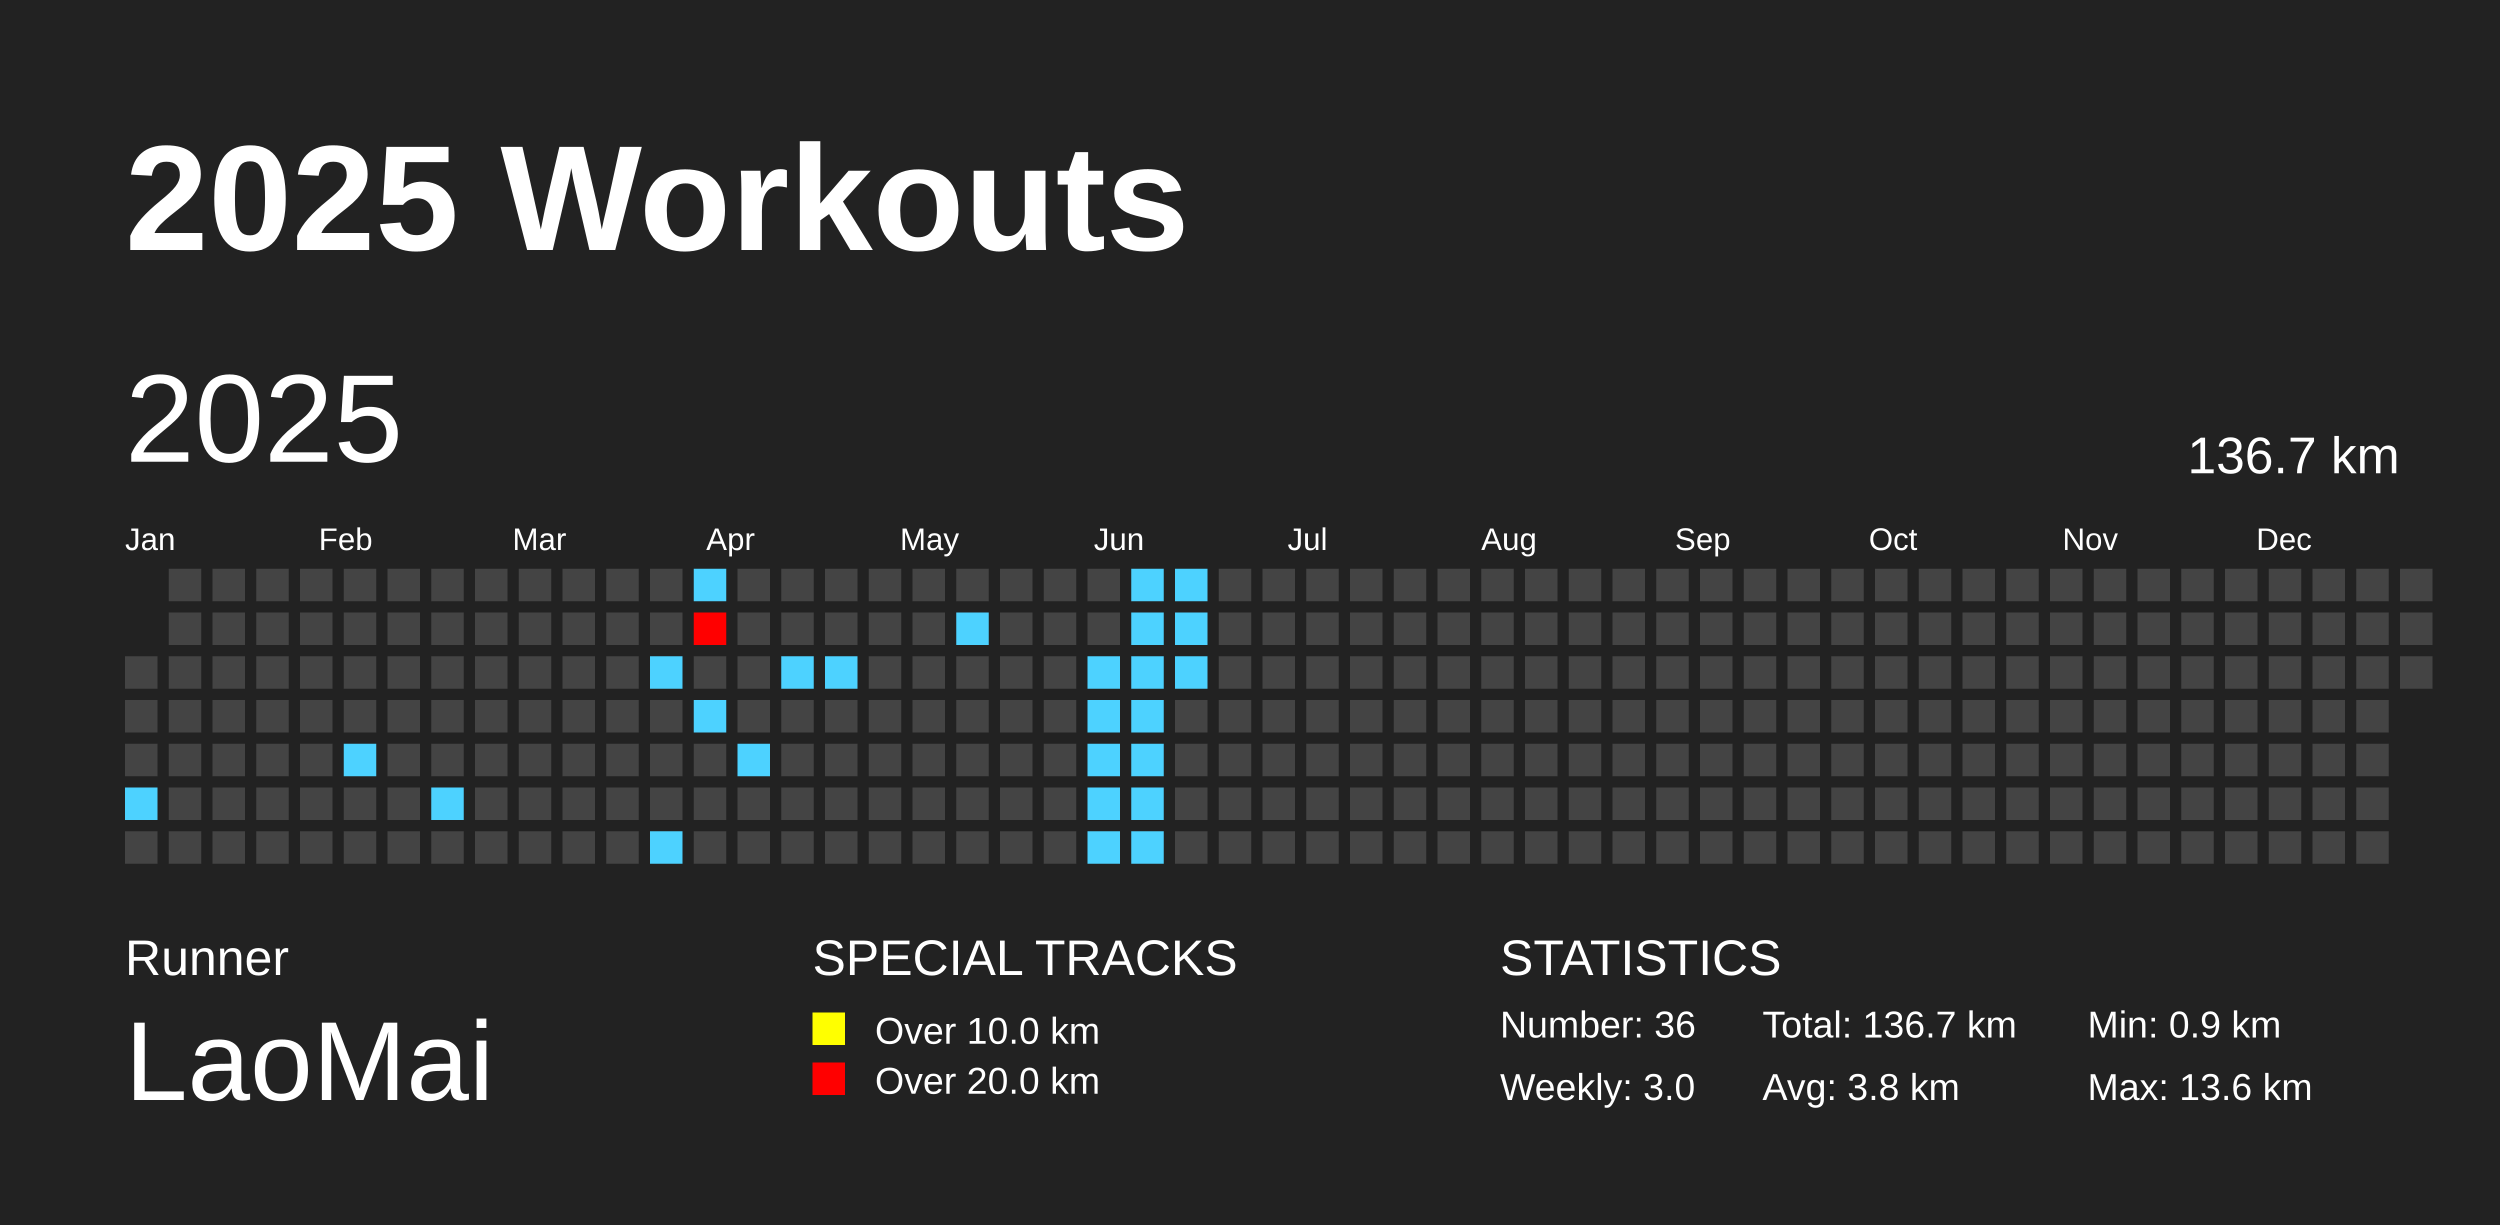
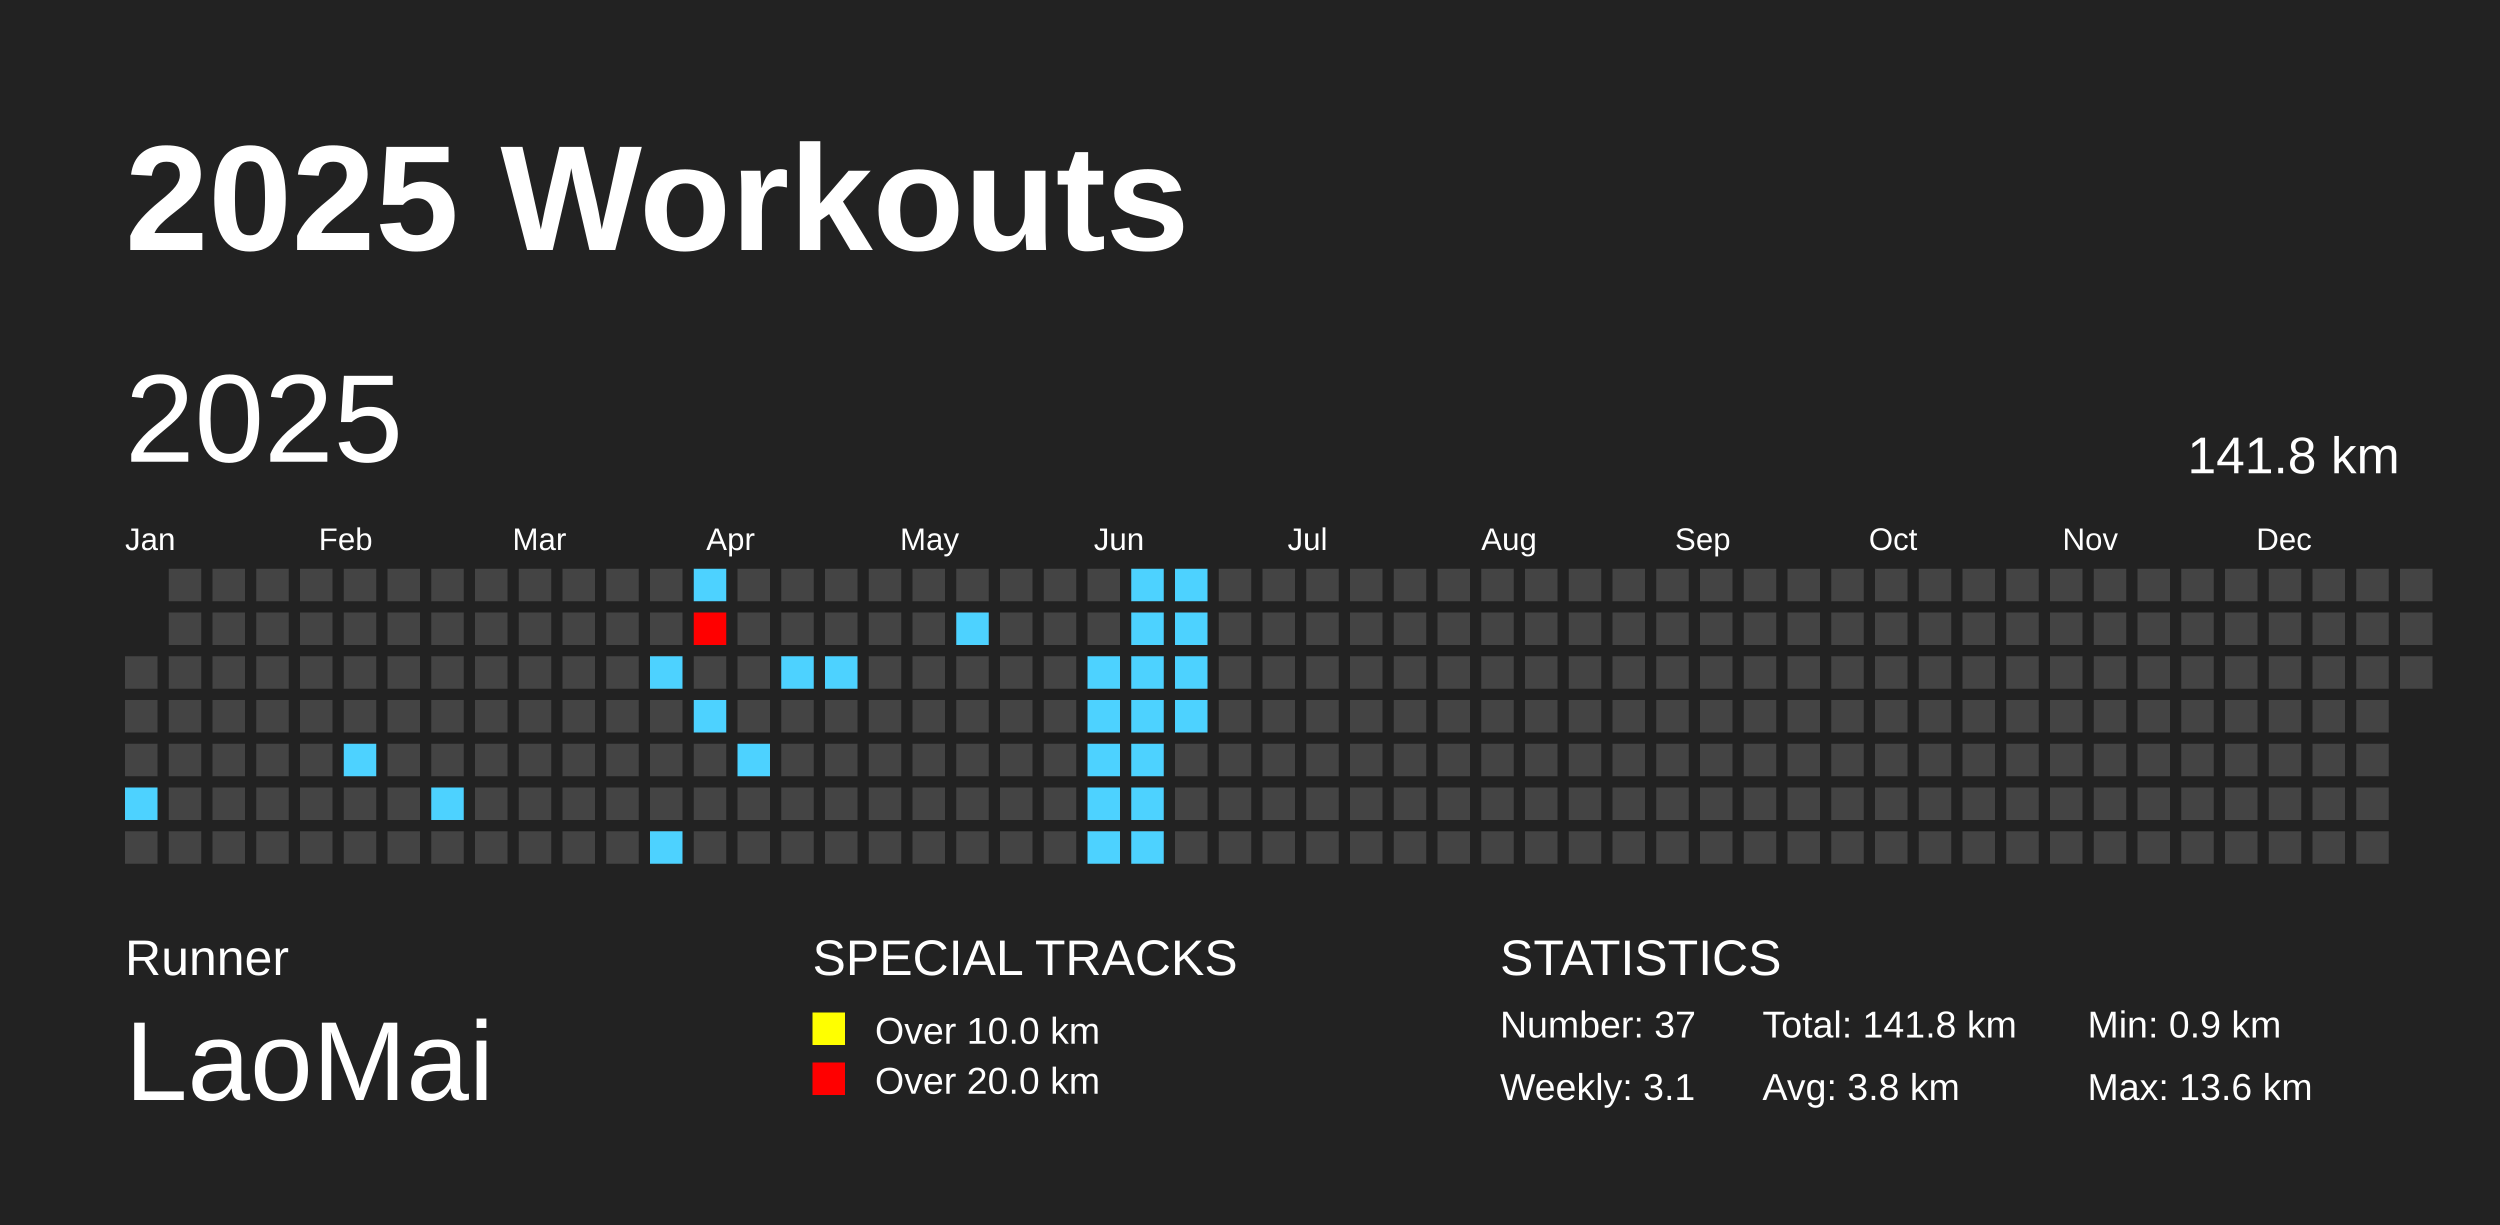
<svg xmlns="http://www.w3.org/2000/svg" baseProfile="full" height="98mm" version="1.1" viewBox="0,0,200,98" width="200mm">
  <defs />
  <rect fill="#222222" height="98" width="200" x="0" y="0" />
  <text fill="#FFFFFF" style="font-size:12px; font-family:Arial; font-weight:bold;" x="10" y="20">2025 Workouts</text>
  <text fill="#FFFFFF" style="font-size:4px; font-family:Arial" x="10" y="78">Runner</text>
  <text fill="#FFFFFF" style="font-size:9px; font-family:Arial" x="10" y="88">LaoMai</text>
  <text fill="#FFFFFF" style="font-size:4px; font-family:Arial" x="65" y="78">SPECIAL TRACKS</text>
  <rect fill="yellow" height="2.6" width="2.6" x="65" y="81" />
  <text fill="#FFFFFF" style="font-size:3px; font-family:Arial" x="70" y="83.5">Over 10.0 km</text>
  <rect fill="red" height="2.6" width="2.6" x="65" y="85" />
  <text fill="#FFFFFF" style="font-size:3px; font-family:Arial" x="70" y="87.5">Over 20.0 km</text>
  <text fill="#FFFFFF" style="font-size:4px; font-family:Arial" x="120" y="78">STATISTICS</text>
-   <text fill="#FFFFFF" style="font-size:3px; font-family:Arial" x="120" y="83">Number: 36</text>
-   <text fill="#FFFFFF" style="font-size:3px; font-family:Arial" x="120" y="88">Weekly: 3.0</text>
-   <text fill="#FFFFFF" style="font-size:3px; font-family:Arial" x="141" y="83">Total: 136.7 km</text>
+   <text fill="#FFFFFF" style="font-size:3px; font-family:Arial" x="120" y="83">Number: 37</text>
+   <text fill="#FFFFFF" style="font-size:3px; font-family:Arial" x="120" y="88">Weekly: 3.1</text>
+   <text fill="#FFFFFF" style="font-size:3px; font-family:Arial" x="141" y="83">Total: 141.8 km</text>
  <text fill="#FFFFFF" style="font-size:3px; font-family:Arial" x="141" y="88">Avg: 3.8 km</text>
  <text fill="#FFFFFF" style="font-size:3px; font-family:Arial" x="167" y="83">Min: 0.9 km</text>
  <text fill="#FFFFFF" style="font-size:3px; font-family:Arial" x="167" y="88">Max: 13.6 km</text>
  <text dominant-baseline="hanging" fill="#FFFFFF" style="font-size:10.0px; font-family:Arial;" x="10" y="30">2025</text>
-   <text dominant-baseline="hanging" fill="#FFFFFF" style="font-size:4.125px; font-family:Arial;" x="175" y="35">136.7 km</text>
+   <text dominant-baseline="hanging" fill="#FFFFFF" style="font-size:4.125px; font-family:Arial;" x="175" y="35">141.8 km</text>
  <text fill="#FFFFFF" style="font-size:2.5px; font-family:Arial" x="10.0" y="44">Jan</text>
  <text fill="#FFFFFF" style="font-size:2.5px; font-family:Arial" x="25.5" y="44">Feb</text>
  <text fill="#FFFFFF" style="font-size:2.5px; font-family:Arial" x="41.0" y="44">Mar</text>
  <text fill="#FFFFFF" style="font-size:2.5px; font-family:Arial" x="56.5" y="44">Apr</text>
  <text fill="#FFFFFF" style="font-size:2.5px; font-family:Arial" x="72.0" y="44">May</text>
  <text fill="#FFFFFF" style="font-size:2.5px; font-family:Arial" x="87.5" y="44">Jun</text>
  <text fill="#FFFFFF" style="font-size:2.5px; font-family:Arial" x="103.0" y="44">Jul</text>
  <text fill="#FFFFFF" style="font-size:2.5px; font-family:Arial" x="118.5" y="44">Aug</text>
  <text fill="#FFFFFF" style="font-size:2.5px; font-family:Arial" x="134.0" y="44">Sep</text>
  <text fill="#FFFFFF" style="font-size:2.5px; font-family:Arial" x="149.5" y="44">Oct</text>
  <text fill="#FFFFFF" style="font-size:2.5px; font-family:Arial" x="165.0" y="44">Nov</text>
  <text fill="#FFFFFF" style="font-size:2.5px; font-family:Arial" x="180.5" y="44">Dec</text>
  <rect fill="#444444" height="2.6" width="2.6" x="10.0" y="52.5" />
  <rect fill="#444444" height="2.6" width="2.6" x="10.0" y="56.0" />
  <rect fill="#444444" height="2.6" width="2.6" x="10.0" y="59.5" />
  <rect fill="#4DD2FF" height="2.6" width="2.6" x="10.0" y="63.0" />
  <rect fill="#444444" height="2.6" width="2.6" x="10.0" y="66.5" />
  <rect fill="#444444" height="2.6" width="2.6" x="13.5" y="45.5" />
  <rect fill="#444444" height="2.6" width="2.6" x="13.5" y="49.0" />
  <rect fill="#444444" height="2.6" width="2.6" x="13.5" y="52.5" />
  <rect fill="#444444" height="2.6" width="2.6" x="13.5" y="56.0" />
  <rect fill="#444444" height="2.6" width="2.6" x="13.5" y="59.5" />
  <rect fill="#444444" height="2.6" width="2.6" x="13.5" y="63.0" />
  <rect fill="#444444" height="2.6" width="2.6" x="13.5" y="66.5" />
  <rect fill="#444444" height="2.6" width="2.6" x="17.0" y="45.5" />
  <rect fill="#444444" height="2.6" width="2.6" x="17.0" y="49.0" />
  <rect fill="#444444" height="2.6" width="2.6" x="17.0" y="52.5" />
  <rect fill="#444444" height="2.6" width="2.6" x="17.0" y="56.0" />
  <rect fill="#444444" height="2.6" width="2.6" x="17.0" y="59.5" />
  <rect fill="#444444" height="2.6" width="2.6" x="17.0" y="63.0" />
  <rect fill="#444444" height="2.6" width="2.6" x="17.0" y="66.5" />
  <rect fill="#444444" height="2.6" width="2.6" x="20.5" y="45.5" />
  <rect fill="#444444" height="2.6" width="2.6" x="20.5" y="49.0" />
  <rect fill="#444444" height="2.6" width="2.6" x="20.5" y="52.5" />
  <rect fill="#444444" height="2.6" width="2.6" x="20.5" y="56.0" />
  <rect fill="#444444" height="2.6" width="2.6" x="20.5" y="59.5" />
  <rect fill="#444444" height="2.6" width="2.6" x="20.5" y="63.0" />
  <rect fill="#444444" height="2.6" width="2.6" x="20.5" y="66.5" />
  <rect fill="#444444" height="2.6" width="2.6" x="24.0" y="45.5" />
  <rect fill="#444444" height="2.6" width="2.6" x="24.0" y="49.0" />
  <rect fill="#444444" height="2.6" width="2.6" x="24.0" y="52.5" />
  <rect fill="#444444" height="2.6" width="2.6" x="24.0" y="56.0" />
  <rect fill="#444444" height="2.6" width="2.6" x="24.0" y="59.5" />
  <rect fill="#444444" height="2.6" width="2.6" x="24.0" y="63.0" />
  <rect fill="#444444" height="2.6" width="2.6" x="24.0" y="66.5" />
  <rect fill="#444444" height="2.6" width="2.6" x="27.5" y="45.5" />
  <rect fill="#444444" height="2.6" width="2.6" x="27.5" y="49.0" />
  <rect fill="#444444" height="2.6" width="2.6" x="27.5" y="52.5" />
  <rect fill="#444444" height="2.6" width="2.6" x="27.5" y="56.0" />
  <rect fill="#4DD2FF" height="2.6" width="2.6" x="27.5" y="59.5" />
  <rect fill="#444444" height="2.6" width="2.6" x="27.5" y="63.0" />
  <rect fill="#444444" height="2.6" width="2.6" x="27.5" y="66.5" />
  <rect fill="#444444" height="2.6" width="2.6" x="31.0" y="45.5" />
  <rect fill="#444444" height="2.6" width="2.6" x="31.0" y="49.0" />
  <rect fill="#444444" height="2.6" width="2.6" x="31.0" y="52.5" />
  <rect fill="#444444" height="2.6" width="2.6" x="31.0" y="56.0" />
  <rect fill="#444444" height="2.6" width="2.6" x="31.0" y="59.5" />
  <rect fill="#444444" height="2.6" width="2.6" x="31.0" y="63.0" />
  <rect fill="#444444" height="2.6" width="2.6" x="31.0" y="66.5" />
  <rect fill="#444444" height="2.6" width="2.6" x="34.5" y="45.5" />
  <rect fill="#444444" height="2.6" width="2.6" x="34.5" y="49.0" />
  <rect fill="#444444" height="2.6" width="2.6" x="34.5" y="52.5" />
  <rect fill="#444444" height="2.6" width="2.6" x="34.5" y="56.0" />
  <rect fill="#444444" height="2.6" width="2.6" x="34.5" y="59.5" />
  <rect fill="#4DD2FF" height="2.6" width="2.6" x="34.5" y="63.0" />
  <rect fill="#444444" height="2.6" width="2.6" x="34.5" y="66.5" />
  <rect fill="#444444" height="2.6" width="2.6" x="38.0" y="45.5" />
  <rect fill="#444444" height="2.6" width="2.6" x="38.0" y="49.0" />
  <rect fill="#444444" height="2.6" width="2.6" x="38.0" y="52.5" />
  <rect fill="#444444" height="2.6" width="2.6" x="38.0" y="56.0" />
  <rect fill="#444444" height="2.6" width="2.6" x="38.0" y="59.5" />
  <rect fill="#444444" height="2.6" width="2.6" x="38.0" y="63.0" />
  <rect fill="#444444" height="2.6" width="2.6" x="38.0" y="66.5" />
  <rect fill="#444444" height="2.6" width="2.6" x="41.5" y="45.5" />
  <rect fill="#444444" height="2.6" width="2.6" x="41.5" y="49.0" />
  <rect fill="#444444" height="2.6" width="2.6" x="41.5" y="52.5" />
  <rect fill="#444444" height="2.6" width="2.6" x="41.5" y="56.0" />
  <rect fill="#444444" height="2.6" width="2.6" x="41.5" y="59.5" />
  <rect fill="#444444" height="2.6" width="2.6" x="41.5" y="63.0" />
  <rect fill="#444444" height="2.6" width="2.6" x="41.5" y="66.5" />
  <rect fill="#444444" height="2.6" width="2.6" x="45.0" y="45.5" />
  <rect fill="#444444" height="2.6" width="2.6" x="45.0" y="49.0" />
  <rect fill="#444444" height="2.6" width="2.6" x="45.0" y="52.5" />
  <rect fill="#444444" height="2.6" width="2.6" x="45.0" y="56.0" />
  <rect fill="#444444" height="2.6" width="2.6" x="45.0" y="59.5" />
  <rect fill="#444444" height="2.6" width="2.6" x="45.0" y="63.0" />
  <rect fill="#444444" height="2.6" width="2.6" x="45.0" y="66.5" />
  <rect fill="#444444" height="2.6" width="2.6" x="48.5" y="45.5" />
  <rect fill="#444444" height="2.6" width="2.6" x="48.5" y="49.0" />
  <rect fill="#444444" height="2.6" width="2.6" x="48.5" y="52.5" />
  <rect fill="#444444" height="2.6" width="2.6" x="48.5" y="56.0" />
  <rect fill="#444444" height="2.6" width="2.6" x="48.5" y="59.5" />
  <rect fill="#444444" height="2.6" width="2.6" x="48.5" y="63.0" />
  <rect fill="#444444" height="2.6" width="2.6" x="48.5" y="66.5" />
  <rect fill="#444444" height="2.6" width="2.6" x="52.0" y="45.5" />
  <rect fill="#444444" height="2.6" width="2.6" x="52.0" y="49.0" />
  <rect fill="#4DD2FF" height="2.6" width="2.6" x="52.0" y="52.5" />
  <rect fill="#444444" height="2.6" width="2.6" x="52.0" y="56.0" />
  <rect fill="#444444" height="2.6" width="2.6" x="52.0" y="59.5" />
  <rect fill="#444444" height="2.6" width="2.6" x="52.0" y="63.0" />
  <rect fill="#4DD2FF" height="2.6" width="2.6" x="52.0" y="66.5" />
  <rect fill="#4DD2FF" height="2.6" width="2.6" x="55.5" y="45.5" />
  <rect fill="red" height="2.6" width="2.6" x="55.5" y="49.0" />
  <rect fill="#444444" height="2.6" width="2.6" x="55.5" y="52.5" />
  <rect fill="#4DD2FF" height="2.6" width="2.6" x="55.5" y="56.0" />
  <rect fill="#444444" height="2.6" width="2.6" x="55.5" y="59.5" />
  <rect fill="#444444" height="2.6" width="2.6" x="55.5" y="63.0" />
  <rect fill="#444444" height="2.6" width="2.6" x="55.5" y="66.5" />
  <rect fill="#444444" height="2.6" width="2.6" x="59.0" y="45.5" />
  <rect fill="#444444" height="2.6" width="2.6" x="59.0" y="49.0" />
  <rect fill="#444444" height="2.6" width="2.6" x="59.0" y="52.5" />
  <rect fill="#444444" height="2.6" width="2.6" x="59.0" y="56.0" />
  <rect fill="#4DD2FF" height="2.6" width="2.6" x="59.0" y="59.5" />
  <rect fill="#444444" height="2.6" width="2.6" x="59.0" y="63.0" />
  <rect fill="#444444" height="2.6" width="2.6" x="59.0" y="66.5" />
  <rect fill="#444444" height="2.6" width="2.6" x="62.5" y="45.5" />
  <rect fill="#444444" height="2.6" width="2.6" x="62.5" y="49.0" />
  <rect fill="#4DD2FF" height="2.6" width="2.6" x="62.5" y="52.5" />
  <rect fill="#444444" height="2.6" width="2.6" x="62.5" y="56.0" />
  <rect fill="#444444" height="2.6" width="2.6" x="62.5" y="59.5" />
  <rect fill="#444444" height="2.6" width="2.6" x="62.5" y="63.0" />
  <rect fill="#444444" height="2.6" width="2.6" x="62.5" y="66.5" />
  <rect fill="#444444" height="2.6" width="2.6" x="66.0" y="45.5" />
  <rect fill="#444444" height="2.6" width="2.6" x="66.0" y="49.0" />
  <rect fill="#4DD2FF" height="2.6" width="2.6" x="66.0" y="52.5" />
  <rect fill="#444444" height="2.6" width="2.6" x="66.0" y="56.0" />
  <rect fill="#444444" height="2.6" width="2.6" x="66.0" y="59.5" />
  <rect fill="#444444" height="2.6" width="2.6" x="66.0" y="63.0" />
  <rect fill="#444444" height="2.6" width="2.6" x="66.0" y="66.5" />
  <rect fill="#444444" height="2.6" width="2.6" x="69.5" y="45.5" />
  <rect fill="#444444" height="2.6" width="2.6" x="69.5" y="49.0" />
  <rect fill="#444444" height="2.6" width="2.6" x="69.5" y="52.5" />
  <rect fill="#444444" height="2.6" width="2.6" x="69.5" y="56.0" />
  <rect fill="#444444" height="2.6" width="2.6" x="69.5" y="59.5" />
  <rect fill="#444444" height="2.6" width="2.6" x="69.5" y="63.0" />
  <rect fill="#444444" height="2.6" width="2.6" x="69.5" y="66.5" />
  <rect fill="#444444" height="2.6" width="2.6" x="73.0" y="45.5" />
  <rect fill="#444444" height="2.6" width="2.6" x="73.0" y="49.0" />
  <rect fill="#444444" height="2.6" width="2.6" x="73.0" y="52.5" />
  <rect fill="#444444" height="2.6" width="2.6" x="73.0" y="56.0" />
  <rect fill="#444444" height="2.6" width="2.6" x="73.0" y="59.5" />
  <rect fill="#444444" height="2.6" width="2.6" x="73.0" y="63.0" />
  <rect fill="#444444" height="2.6" width="2.6" x="73.0" y="66.5" />
  <rect fill="#444444" height="2.6" width="2.6" x="76.5" y="45.5" />
  <rect fill="#4DD2FF" height="2.6" width="2.6" x="76.5" y="49.0" />
  <rect fill="#444444" height="2.6" width="2.6" x="76.5" y="52.5" />
  <rect fill="#444444" height="2.6" width="2.6" x="76.5" y="56.0" />
  <rect fill="#444444" height="2.6" width="2.6" x="76.5" y="59.5" />
  <rect fill="#444444" height="2.6" width="2.6" x="76.5" y="63.0" />
  <rect fill="#444444" height="2.6" width="2.6" x="76.5" y="66.5" />
  <rect fill="#444444" height="2.6" width="2.6" x="80.0" y="45.5" />
  <rect fill="#444444" height="2.6" width="2.6" x="80.0" y="49.0" />
  <rect fill="#444444" height="2.6" width="2.6" x="80.0" y="52.5" />
  <rect fill="#444444" height="2.6" width="2.6" x="80.0" y="56.0" />
  <rect fill="#444444" height="2.6" width="2.6" x="80.0" y="59.5" />
  <rect fill="#444444" height="2.6" width="2.6" x="80.0" y="63.0" />
  <rect fill="#444444" height="2.6" width="2.6" x="80.0" y="66.5" />
  <rect fill="#444444" height="2.6" width="2.6" x="83.5" y="45.5" />
  <rect fill="#444444" height="2.6" width="2.6" x="83.5" y="49.0" />
  <rect fill="#444444" height="2.6" width="2.6" x="83.5" y="52.5" />
  <rect fill="#444444" height="2.6" width="2.6" x="83.5" y="56.0" />
  <rect fill="#444444" height="2.6" width="2.6" x="83.5" y="59.5" />
  <rect fill="#444444" height="2.6" width="2.6" x="83.5" y="63.0" />
  <rect fill="#444444" height="2.6" width="2.6" x="83.5" y="66.5" />
  <rect fill="#444444" height="2.6" width="2.6" x="87.0" y="45.5" />
  <rect fill="#444444" height="2.6" width="2.6" x="87.0" y="49.0" />
  <rect fill="#4DD2FF" height="2.6" width="2.6" x="87.0" y="52.5" />
  <rect fill="#4DD2FF" height="2.6" width="2.6" x="87.0" y="56.0" />
  <rect fill="#4DD2FF" height="2.6" width="2.6" x="87.0" y="59.5" />
  <rect fill="#4DD2FF" height="2.6" width="2.6" x="87.0" y="63.0" />
  <rect fill="#4DD2FF" height="2.6" width="2.6" x="87.0" y="66.5" />
  <rect fill="#4DD2FF" height="2.6" width="2.6" x="90.5" y="45.5" />
  <rect fill="#4DD2FF" height="2.6" width="2.6" x="90.5" y="49.0" />
  <rect fill="#4DD2FF" height="2.6" width="2.6" x="90.5" y="52.5" />
  <rect fill="#4DD2FF" height="2.6" width="2.6" x="90.5" y="56.0" />
  <rect fill="#4DD2FF" height="2.6" width="2.6" x="90.5" y="59.5" />
  <rect fill="#4DD2FF" height="2.6" width="2.6" x="90.5" y="63.0" />
  <rect fill="#4DD2FF" height="2.6" width="2.6" x="90.5" y="66.5" />
  <rect fill="#4DD2FF" height="2.6" width="2.6" x="94.0" y="45.5" />
  <rect fill="#4DD2FF" height="2.6" width="2.6" x="94.0" y="49.0" />
  <rect fill="#4DD2FF" height="2.6" width="2.6" x="94.0" y="52.5" />
-   <rect fill="#444444" height="2.6" width="2.6" x="94.0" y="56.0" />
+   <rect fill="#4DD2FF" height="2.6" width="2.6" x="94.0" y="56.0" />
  <rect fill="#444444" height="2.6" width="2.6" x="94.0" y="59.5" />
  <rect fill="#444444" height="2.6" width="2.6" x="94.0" y="63.0" />
  <rect fill="#444444" height="2.6" width="2.6" x="94.0" y="66.5" />
  <rect fill="#444444" height="2.6" width="2.6" x="97.5" y="45.5" />
  <rect fill="#444444" height="2.6" width="2.6" x="97.5" y="49.0" />
  <rect fill="#444444" height="2.6" width="2.6" x="97.5" y="52.5" />
  <rect fill="#444444" height="2.6" width="2.6" x="97.5" y="56.0" />
  <rect fill="#444444" height="2.6" width="2.6" x="97.5" y="59.5" />
  <rect fill="#444444" height="2.6" width="2.6" x="97.5" y="63.0" />
  <rect fill="#444444" height="2.6" width="2.6" x="97.5" y="66.5" />
  <rect fill="#444444" height="2.6" width="2.6" x="101.0" y="45.5" />
  <rect fill="#444444" height="2.6" width="2.6" x="101.0" y="49.0" />
  <rect fill="#444444" height="2.6" width="2.6" x="101.0" y="52.5" />
  <rect fill="#444444" height="2.6" width="2.6" x="101.0" y="56.0" />
  <rect fill="#444444" height="2.6" width="2.6" x="101.0" y="59.5" />
  <rect fill="#444444" height="2.6" width="2.6" x="101.0" y="63.0" />
  <rect fill="#444444" height="2.6" width="2.6" x="101.0" y="66.5" />
  <rect fill="#444444" height="2.6" width="2.6" x="104.5" y="45.5" />
  <rect fill="#444444" height="2.6" width="2.6" x="104.5" y="49.0" />
  <rect fill="#444444" height="2.6" width="2.6" x="104.5" y="52.5" />
  <rect fill="#444444" height="2.6" width="2.6" x="104.5" y="56.0" />
  <rect fill="#444444" height="2.6" width="2.6" x="104.5" y="59.5" />
  <rect fill="#444444" height="2.6" width="2.6" x="104.5" y="63.0" />
  <rect fill="#444444" height="2.6" width="2.6" x="104.5" y="66.5" />
  <rect fill="#444444" height="2.6" width="2.6" x="108.0" y="45.5" />
  <rect fill="#444444" height="2.6" width="2.6" x="108.0" y="49.0" />
  <rect fill="#444444" height="2.6" width="2.6" x="108.0" y="52.5" />
  <rect fill="#444444" height="2.6" width="2.6" x="108.0" y="56.0" />
  <rect fill="#444444" height="2.6" width="2.6" x="108.0" y="59.5" />
  <rect fill="#444444" height="2.6" width="2.6" x="108.0" y="63.0" />
  <rect fill="#444444" height="2.6" width="2.6" x="108.0" y="66.5" />
  <rect fill="#444444" height="2.6" width="2.6" x="111.5" y="45.5" />
  <rect fill="#444444" height="2.6" width="2.6" x="111.5" y="49.0" />
  <rect fill="#444444" height="2.6" width="2.6" x="111.5" y="52.5" />
  <rect fill="#444444" height="2.6" width="2.6" x="111.5" y="56.0" />
  <rect fill="#444444" height="2.6" width="2.6" x="111.5" y="59.5" />
  <rect fill="#444444" height="2.6" width="2.6" x="111.5" y="63.0" />
  <rect fill="#444444" height="2.6" width="2.6" x="111.5" y="66.5" />
  <rect fill="#444444" height="2.6" width="2.6" x="115.0" y="45.5" />
  <rect fill="#444444" height="2.6" width="2.6" x="115.0" y="49.0" />
  <rect fill="#444444" height="2.6" width="2.6" x="115.0" y="52.5" />
  <rect fill="#444444" height="2.6" width="2.6" x="115.0" y="56.0" />
  <rect fill="#444444" height="2.6" width="2.6" x="115.0" y="59.5" />
  <rect fill="#444444" height="2.6" width="2.6" x="115.0" y="63.0" />
  <rect fill="#444444" height="2.6" width="2.6" x="115.0" y="66.5" />
  <rect fill="#444444" height="2.6" width="2.6" x="118.5" y="45.5" />
  <rect fill="#444444" height="2.6" width="2.6" x="118.5" y="49.0" />
  <rect fill="#444444" height="2.6" width="2.6" x="118.5" y="52.5" />
  <rect fill="#444444" height="2.6" width="2.6" x="118.5" y="56.0" />
  <rect fill="#444444" height="2.6" width="2.6" x="118.5" y="59.5" />
  <rect fill="#444444" height="2.6" width="2.6" x="118.5" y="63.0" />
  <rect fill="#444444" height="2.6" width="2.6" x="118.5" y="66.5" />
  <rect fill="#444444" height="2.6" width="2.6" x="122.0" y="45.5" />
  <rect fill="#444444" height="2.6" width="2.6" x="122.0" y="49.0" />
  <rect fill="#444444" height="2.6" width="2.6" x="122.0" y="52.5" />
  <rect fill="#444444" height="2.6" width="2.6" x="122.0" y="56.0" />
  <rect fill="#444444" height="2.6" width="2.6" x="122.0" y="59.5" />
  <rect fill="#444444" height="2.6" width="2.6" x="122.0" y="63.0" />
  <rect fill="#444444" height="2.6" width="2.6" x="122.0" y="66.5" />
  <rect fill="#444444" height="2.6" width="2.6" x="125.5" y="45.5" />
  <rect fill="#444444" height="2.6" width="2.6" x="125.5" y="49.0" />
  <rect fill="#444444" height="2.6" width="2.6" x="125.5" y="52.5" />
  <rect fill="#444444" height="2.6" width="2.6" x="125.5" y="56.0" />
  <rect fill="#444444" height="2.6" width="2.6" x="125.5" y="59.5" />
  <rect fill="#444444" height="2.6" width="2.6" x="125.5" y="63.0" />
  <rect fill="#444444" height="2.6" width="2.6" x="125.5" y="66.5" />
  <rect fill="#444444" height="2.6" width="2.6" x="129.0" y="45.5" />
  <rect fill="#444444" height="2.6" width="2.6" x="129.0" y="49.0" />
  <rect fill="#444444" height="2.6" width="2.6" x="129.0" y="52.5" />
  <rect fill="#444444" height="2.6" width="2.6" x="129.0" y="56.0" />
  <rect fill="#444444" height="2.6" width="2.6" x="129.0" y="59.5" />
  <rect fill="#444444" height="2.6" width="2.6" x="129.0" y="63.0" />
  <rect fill="#444444" height="2.6" width="2.6" x="129.0" y="66.5" />
  <rect fill="#444444" height="2.6" width="2.6" x="132.5" y="45.5" />
  <rect fill="#444444" height="2.6" width="2.6" x="132.5" y="49.0" />
  <rect fill="#444444" height="2.6" width="2.6" x="132.5" y="52.5" />
  <rect fill="#444444" height="2.6" width="2.6" x="132.5" y="56.0" />
  <rect fill="#444444" height="2.6" width="2.6" x="132.5" y="59.5" />
  <rect fill="#444444" height="2.6" width="2.6" x="132.5" y="63.0" />
  <rect fill="#444444" height="2.6" width="2.6" x="132.5" y="66.5" />
  <rect fill="#444444" height="2.6" width="2.6" x="136.0" y="45.5" />
  <rect fill="#444444" height="2.6" width="2.6" x="136.0" y="49.0" />
  <rect fill="#444444" height="2.6" width="2.6" x="136.0" y="52.5" />
  <rect fill="#444444" height="2.6" width="2.6" x="136.0" y="56.0" />
  <rect fill="#444444" height="2.6" width="2.6" x="136.0" y="59.5" />
  <rect fill="#444444" height="2.6" width="2.6" x="136.0" y="63.0" />
  <rect fill="#444444" height="2.6" width="2.6" x="136.0" y="66.5" />
  <rect fill="#444444" height="2.6" width="2.6" x="139.5" y="45.5" />
  <rect fill="#444444" height="2.6" width="2.6" x="139.5" y="49.0" />
  <rect fill="#444444" height="2.6" width="2.6" x="139.5" y="52.5" />
  <rect fill="#444444" height="2.6" width="2.6" x="139.5" y="56.0" />
  <rect fill="#444444" height="2.6" width="2.6" x="139.5" y="59.5" />
  <rect fill="#444444" height="2.6" width="2.6" x="139.5" y="63.0" />
  <rect fill="#444444" height="2.6" width="2.6" x="139.5" y="66.5" />
  <rect fill="#444444" height="2.6" width="2.6" x="143.0" y="45.5" />
  <rect fill="#444444" height="2.6" width="2.6" x="143.0" y="49.0" />
  <rect fill="#444444" height="2.6" width="2.6" x="143.0" y="52.5" />
  <rect fill="#444444" height="2.6" width="2.6" x="143.0" y="56.0" />
  <rect fill="#444444" height="2.6" width="2.6" x="143.0" y="59.5" />
  <rect fill="#444444" height="2.6" width="2.6" x="143.0" y="63.0" />
  <rect fill="#444444" height="2.6" width="2.6" x="143.0" y="66.5" />
  <rect fill="#444444" height="2.6" width="2.6" x="146.5" y="45.5" />
  <rect fill="#444444" height="2.6" width="2.6" x="146.5" y="49.0" />
  <rect fill="#444444" height="2.6" width="2.6" x="146.5" y="52.5" />
  <rect fill="#444444" height="2.6" width="2.6" x="146.5" y="56.0" />
  <rect fill="#444444" height="2.6" width="2.6" x="146.5" y="59.5" />
  <rect fill="#444444" height="2.6" width="2.6" x="146.5" y="63.0" />
  <rect fill="#444444" height="2.6" width="2.6" x="146.5" y="66.5" />
  <rect fill="#444444" height="2.6" width="2.6" x="150.0" y="45.5" />
  <rect fill="#444444" height="2.6" width="2.6" x="150.0" y="49.0" />
  <rect fill="#444444" height="2.6" width="2.6" x="150.0" y="52.5" />
  <rect fill="#444444" height="2.6" width="2.6" x="150.0" y="56.0" />
  <rect fill="#444444" height="2.6" width="2.6" x="150.0" y="59.5" />
  <rect fill="#444444" height="2.6" width="2.6" x="150.0" y="63.0" />
  <rect fill="#444444" height="2.6" width="2.6" x="150.0" y="66.5" />
  <rect fill="#444444" height="2.6" width="2.6" x="153.5" y="45.5" />
  <rect fill="#444444" height="2.6" width="2.6" x="153.5" y="49.0" />
  <rect fill="#444444" height="2.6" width="2.6" x="153.5" y="52.5" />
  <rect fill="#444444" height="2.6" width="2.6" x="153.5" y="56.0" />
  <rect fill="#444444" height="2.6" width="2.6" x="153.5" y="59.5" />
  <rect fill="#444444" height="2.6" width="2.6" x="153.5" y="63.0" />
  <rect fill="#444444" height="2.6" width="2.6" x="153.5" y="66.5" />
  <rect fill="#444444" height="2.6" width="2.6" x="157.0" y="45.5" />
  <rect fill="#444444" height="2.6" width="2.6" x="157.0" y="49.0" />
  <rect fill="#444444" height="2.6" width="2.6" x="157.0" y="52.5" />
  <rect fill="#444444" height="2.6" width="2.6" x="157.0" y="56.0" />
  <rect fill="#444444" height="2.6" width="2.6" x="157.0" y="59.5" />
  <rect fill="#444444" height="2.6" width="2.6" x="157.0" y="63.0" />
  <rect fill="#444444" height="2.6" width="2.6" x="157.0" y="66.5" />
  <rect fill="#444444" height="2.6" width="2.6" x="160.5" y="45.5" />
  <rect fill="#444444" height="2.6" width="2.6" x="160.5" y="49.0" />
  <rect fill="#444444" height="2.6" width="2.6" x="160.5" y="52.5" />
  <rect fill="#444444" height="2.6" width="2.6" x="160.5" y="56.0" />
  <rect fill="#444444" height="2.6" width="2.6" x="160.5" y="59.5" />
  <rect fill="#444444" height="2.6" width="2.6" x="160.5" y="63.0" />
  <rect fill="#444444" height="2.6" width="2.6" x="160.5" y="66.5" />
  <rect fill="#444444" height="2.6" width="2.6" x="164.0" y="45.5" />
  <rect fill="#444444" height="2.6" width="2.6" x="164.0" y="49.0" />
  <rect fill="#444444" height="2.6" width="2.6" x="164.0" y="52.5" />
  <rect fill="#444444" height="2.6" width="2.6" x="164.0" y="56.0" />
  <rect fill="#444444" height="2.6" width="2.6" x="164.0" y="59.5" />
  <rect fill="#444444" height="2.6" width="2.6" x="164.0" y="63.0" />
  <rect fill="#444444" height="2.6" width="2.6" x="164.0" y="66.5" />
  <rect fill="#444444" height="2.6" width="2.6" x="167.5" y="45.5" />
  <rect fill="#444444" height="2.6" width="2.6" x="167.5" y="49.0" />
  <rect fill="#444444" height="2.6" width="2.6" x="167.5" y="52.5" />
  <rect fill="#444444" height="2.6" width="2.6" x="167.5" y="56.0" />
  <rect fill="#444444" height="2.6" width="2.6" x="167.5" y="59.5" />
  <rect fill="#444444" height="2.6" width="2.6" x="167.5" y="63.0" />
  <rect fill="#444444" height="2.6" width="2.6" x="167.5" y="66.5" />
  <rect fill="#444444" height="2.6" width="2.6" x="171.0" y="45.5" />
  <rect fill="#444444" height="2.6" width="2.6" x="171.0" y="49.0" />
  <rect fill="#444444" height="2.6" width="2.6" x="171.0" y="52.5" />
  <rect fill="#444444" height="2.6" width="2.6" x="171.0" y="56.0" />
  <rect fill="#444444" height="2.6" width="2.6" x="171.0" y="59.5" />
  <rect fill="#444444" height="2.6" width="2.6" x="171.0" y="63.0" />
  <rect fill="#444444" height="2.6" width="2.6" x="171.0" y="66.5" />
  <rect fill="#444444" height="2.6" width="2.6" x="174.5" y="45.5" />
  <rect fill="#444444" height="2.6" width="2.6" x="174.5" y="49.0" />
  <rect fill="#444444" height="2.6" width="2.6" x="174.5" y="52.5" />
  <rect fill="#444444" height="2.6" width="2.6" x="174.5" y="56.0" />
  <rect fill="#444444" height="2.6" width="2.6" x="174.5" y="59.5" />
  <rect fill="#444444" height="2.6" width="2.6" x="174.5" y="63.0" />
  <rect fill="#444444" height="2.6" width="2.6" x="174.5" y="66.5" />
  <rect fill="#444444" height="2.6" width="2.6" x="178.0" y="45.5" />
  <rect fill="#444444" height="2.6" width="2.6" x="178.0" y="49.0" />
  <rect fill="#444444" height="2.6" width="2.6" x="178.0" y="52.5" />
  <rect fill="#444444" height="2.6" width="2.6" x="178.0" y="56.0" />
  <rect fill="#444444" height="2.6" width="2.6" x="178.0" y="59.5" />
  <rect fill="#444444" height="2.6" width="2.6" x="178.0" y="63.0" />
  <rect fill="#444444" height="2.6" width="2.6" x="178.0" y="66.5" />
  <rect fill="#444444" height="2.6" width="2.6" x="181.5" y="45.5" />
  <rect fill="#444444" height="2.6" width="2.6" x="181.5" y="49.0" />
  <rect fill="#444444" height="2.6" width="2.6" x="181.5" y="52.5" />
  <rect fill="#444444" height="2.6" width="2.6" x="181.5" y="56.0" />
  <rect fill="#444444" height="2.6" width="2.6" x="181.5" y="59.5" />
  <rect fill="#444444" height="2.6" width="2.6" x="181.5" y="63.0" />
  <rect fill="#444444" height="2.6" width="2.6" x="181.5" y="66.5" />
  <rect fill="#444444" height="2.6" width="2.6" x="185.0" y="45.5" />
  <rect fill="#444444" height="2.6" width="2.6" x="185.0" y="49.0" />
  <rect fill="#444444" height="2.6" width="2.6" x="185.0" y="52.5" />
  <rect fill="#444444" height="2.6" width="2.6" x="185.0" y="56.0" />
  <rect fill="#444444" height="2.6" width="2.6" x="185.0" y="59.5" />
  <rect fill="#444444" height="2.6" width="2.6" x="185.0" y="63.0" />
  <rect fill="#444444" height="2.6" width="2.6" x="185.0" y="66.5" />
  <rect fill="#444444" height="2.6" width="2.6" x="188.5" y="45.5" />
  <rect fill="#444444" height="2.6" width="2.6" x="188.5" y="49.0" />
  <rect fill="#444444" height="2.6" width="2.6" x="188.5" y="52.5" />
  <rect fill="#444444" height="2.6" width="2.6" x="188.5" y="56.0" />
  <rect fill="#444444" height="2.6" width="2.6" x="188.5" y="59.5" />
  <rect fill="#444444" height="2.6" width="2.6" x="188.5" y="63.0" />
  <rect fill="#444444" height="2.6" width="2.6" x="188.5" y="66.5" />
  <rect fill="#444444" height="2.6" width="2.6" x="192.0" y="45.5" />
  <rect fill="#444444" height="2.6" width="2.6" x="192.0" y="49.0" />
  <rect fill="#444444" height="2.6" width="2.6" x="192.0" y="52.5" />
</svg>
